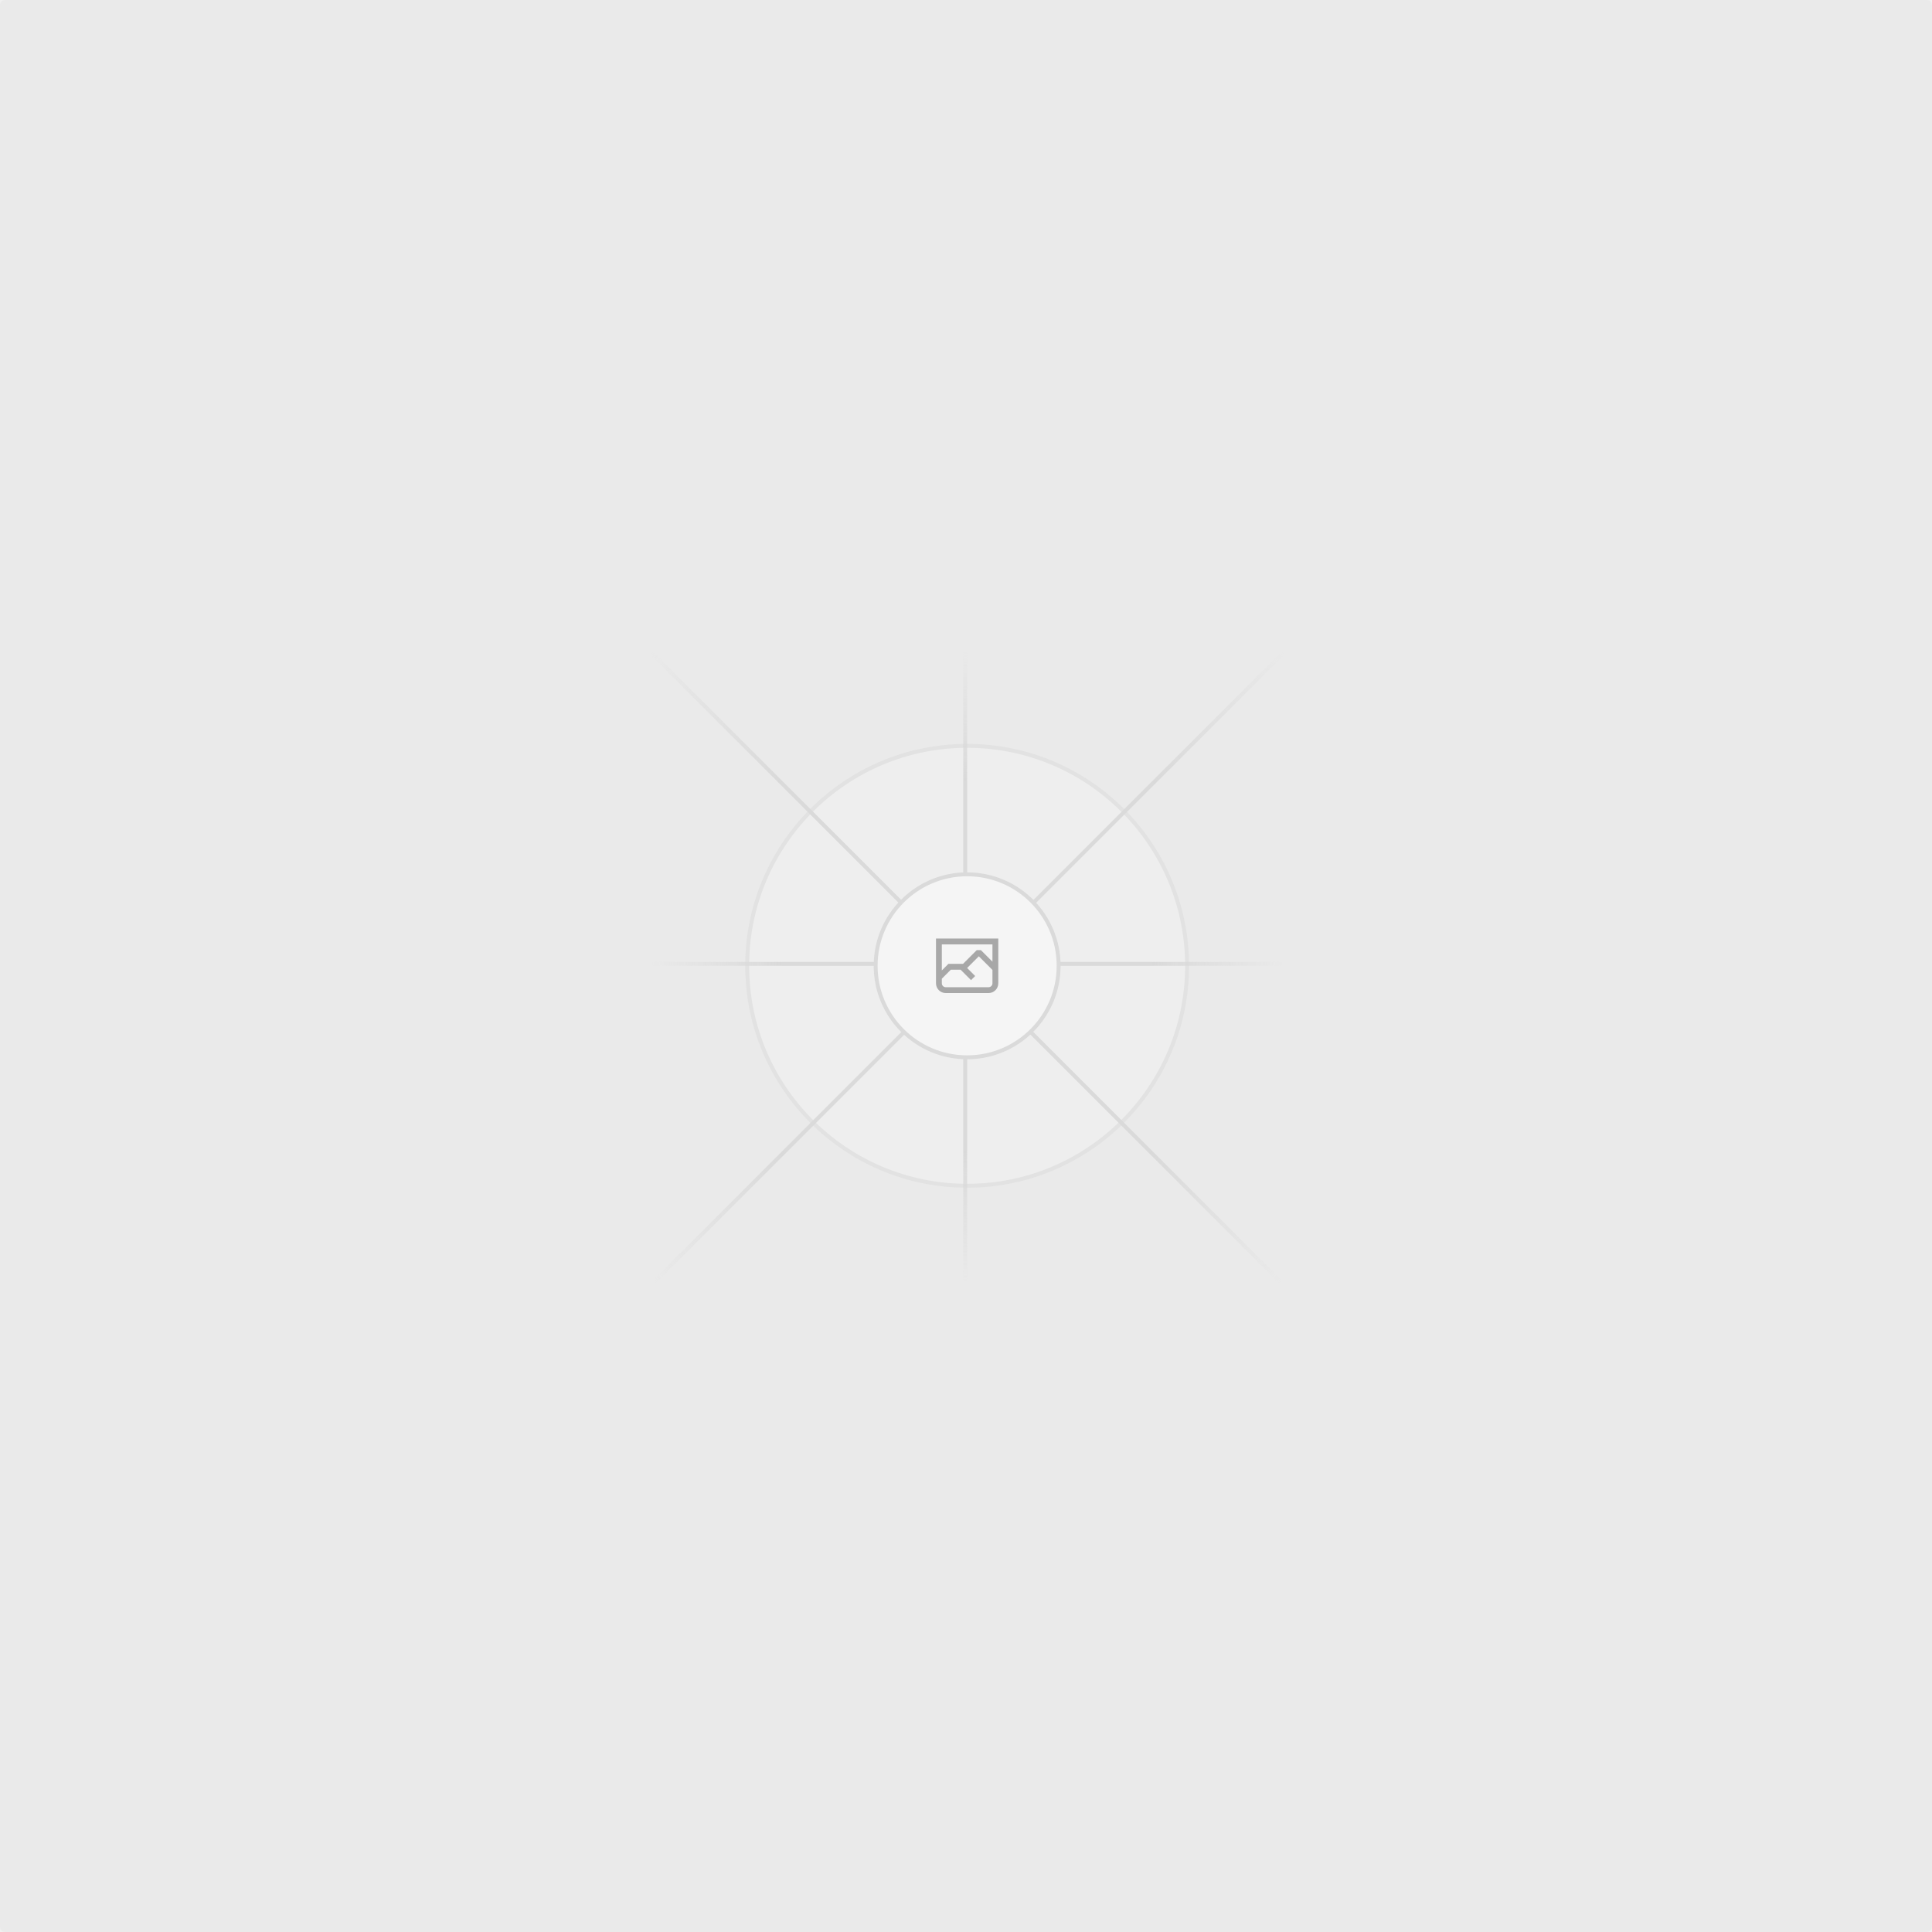
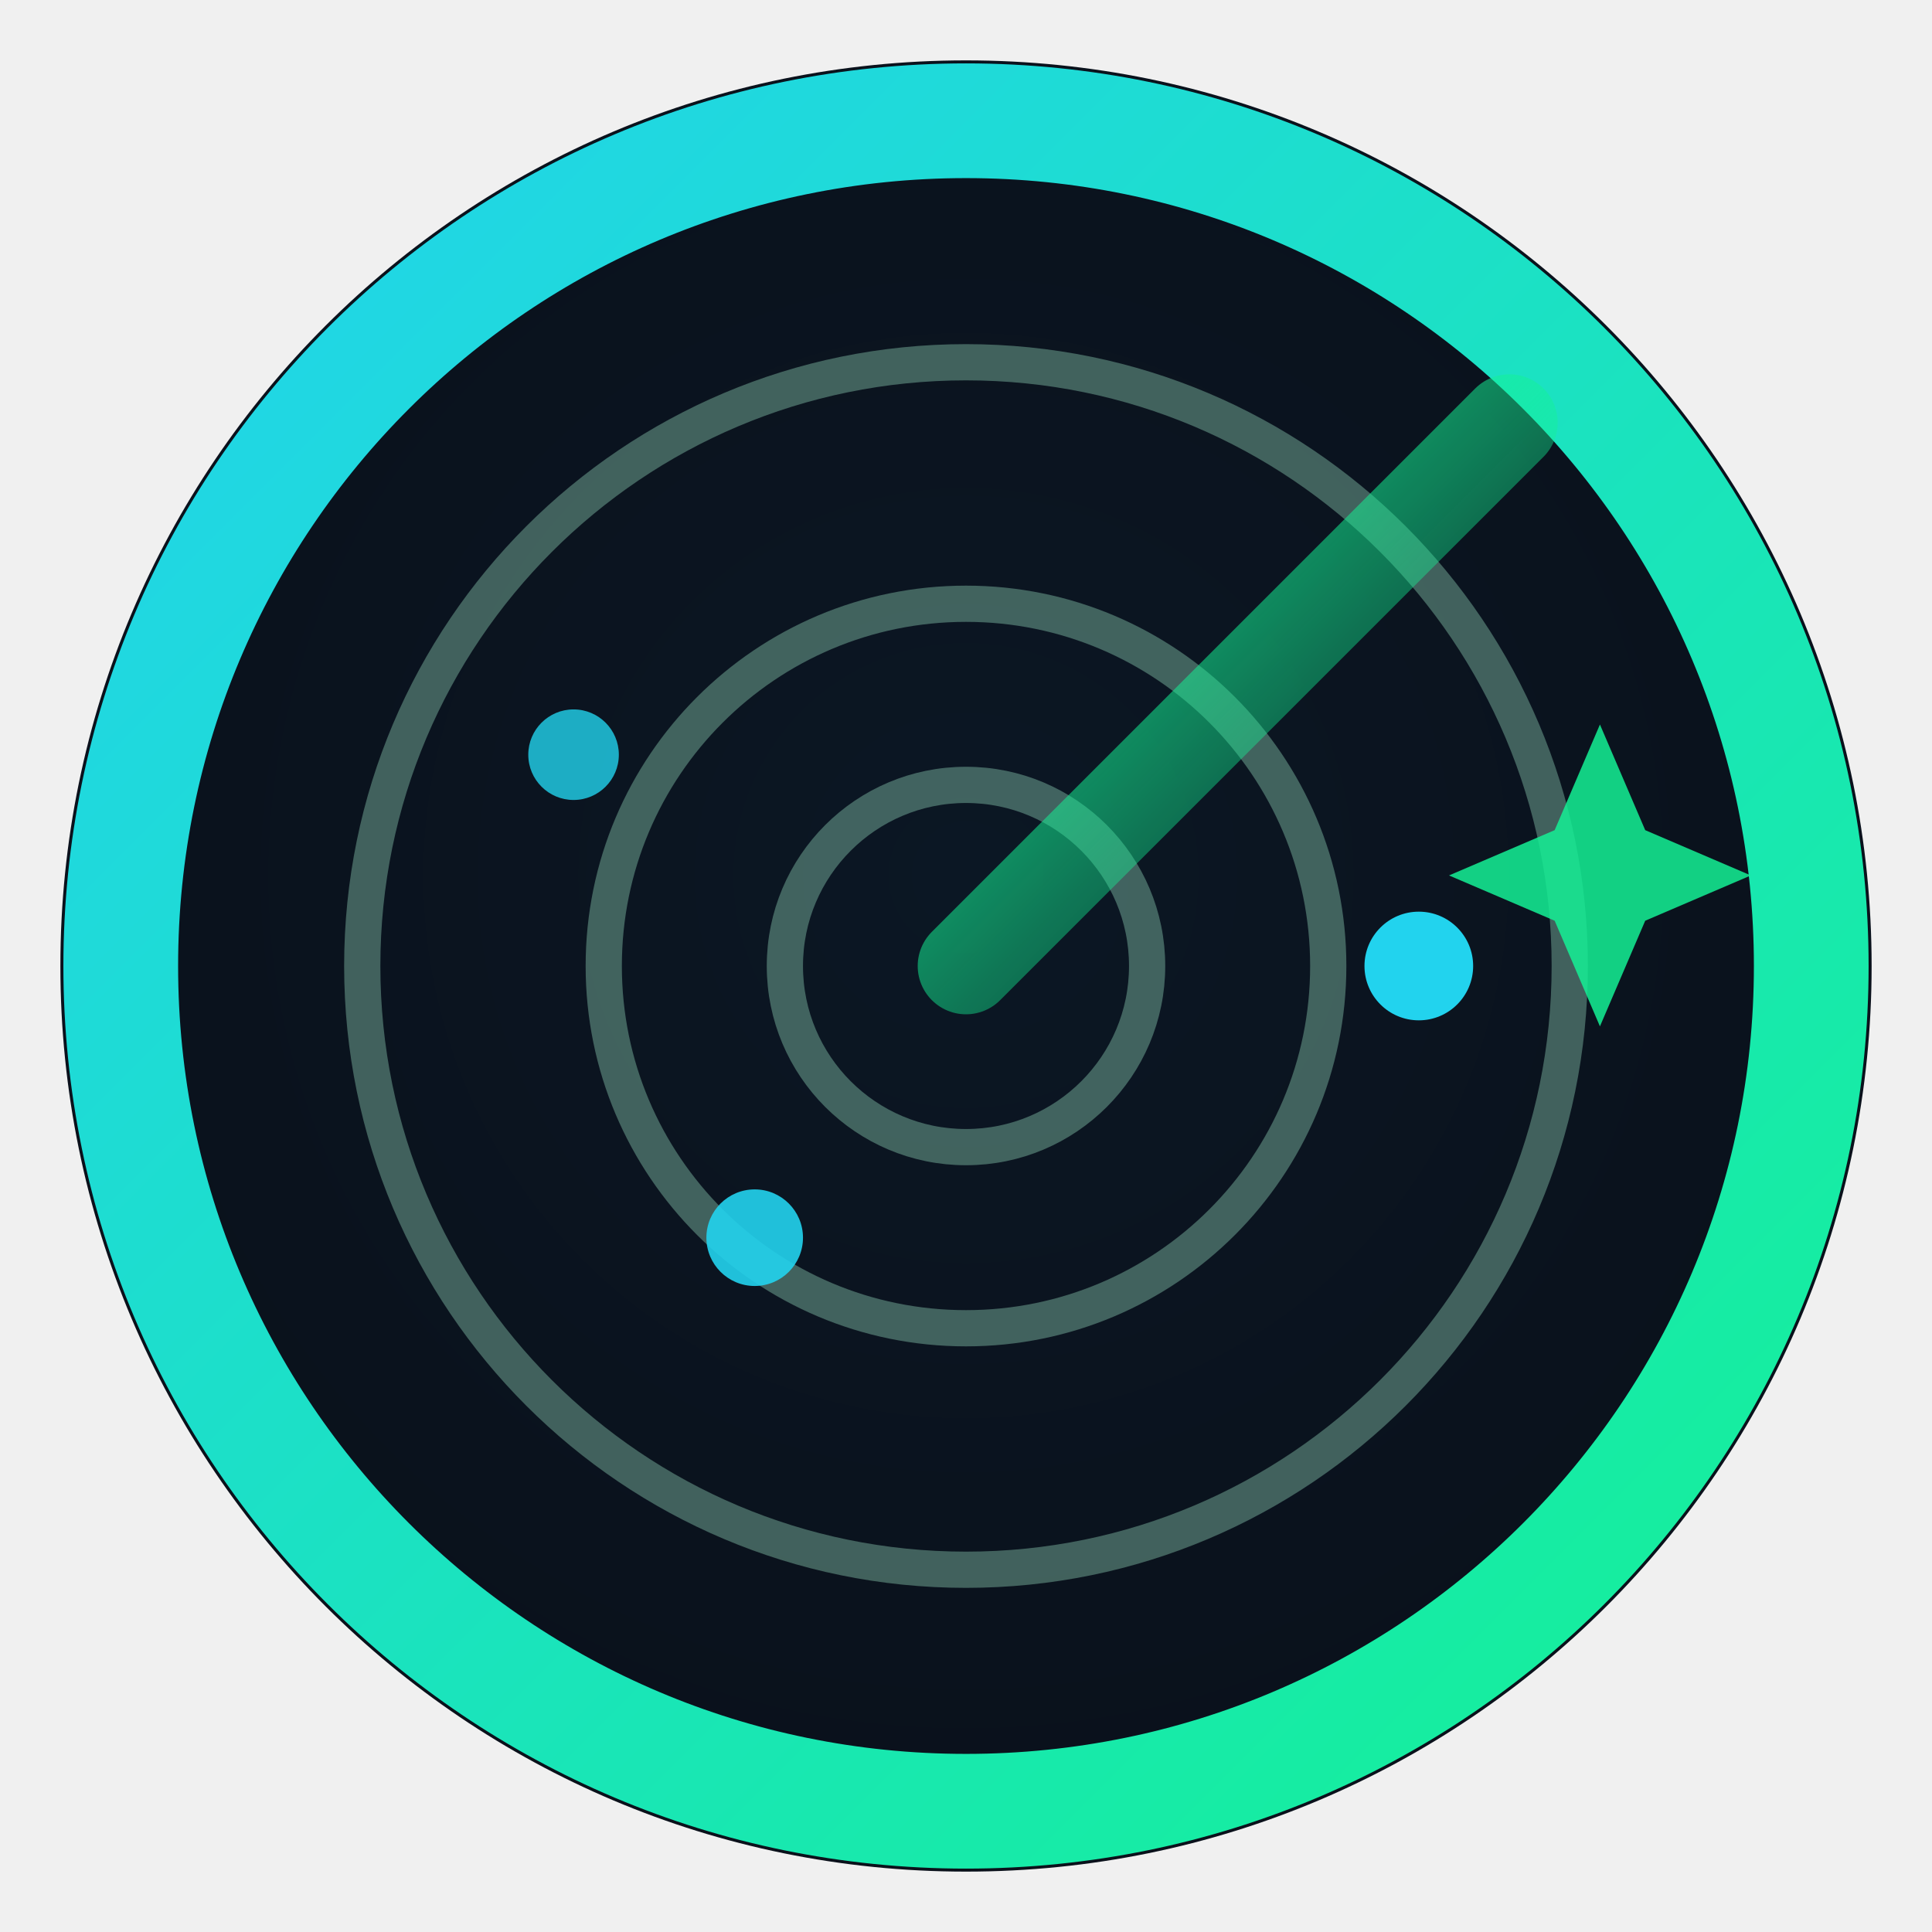
- <svg xmlns="http://www.w3.org/2000/svg" width="1200" height="1200" fill="none">
-   <rect width="1200" height="1200" fill="#EAEAEA" rx="3" />
-   <g opacity=".5">
-     <g opacity=".5">
-       <path fill="#FAFAFA" d="M600.709 736.5c-75.454 0-136.621-61.167-136.621-136.62 0-75.454 61.167-136.621 136.621-136.621 75.453 0 136.62 61.167 136.62 136.621 0 75.453-61.167 136.62-136.62 136.62Z" />
-       <path stroke="#C9C9C9" stroke-width="2.418" d="M600.709 736.5c-75.454 0-136.621-61.167-136.621-136.62 0-75.454 61.167-136.621 136.621-136.621 75.453 0 136.62 61.167 136.62 136.621 0 75.453-61.167 136.62-136.62 136.62Z" />
-     </g>
-     <path stroke="url(#a)" stroke-width="2.418" d="M0-1.209h553.581" transform="scale(1 -1) rotate(45 1163.11 91.165)" />
-     <path stroke="url(#b)" stroke-width="2.418" d="M404.846 598.671h391.726" />
-     <path stroke="url(#c)" stroke-width="2.418" d="M599.5 795.742V404.017" />
-     <path stroke="url(#d)" stroke-width="2.418" d="m795.717 796.597-391.441-391.44" />
-     <path fill="#fff" d="M600.709 656.704c-31.384 0-56.825-25.441-56.825-56.824 0-31.384 25.441-56.825 56.825-56.825 31.383 0 56.824 25.441 56.824 56.825 0 31.383-25.441 56.824-56.824 56.824Z" />
-     <g clip-path="url(#e)">
-       <path fill="#666" fill-rule="evenodd" d="M616.426 586.58h-31.434v16.176l3.553-3.554.531-.531h9.068l.074-.074 8.463-8.463h2.565l7.18 7.181V586.58Zm-15.715 14.654 3.698 3.699 1.283 1.282-2.565 2.565-1.282-1.283-5.2-5.199h-6.066l-5.514 5.514-.073.073v2.876a2.418 2.418 0 0 0 2.418 2.418h26.598a2.418 2.418 0 0 0 2.418-2.418v-8.317l-8.463-8.463-7.181 7.181-.071.072Zm-19.347 5.442v4.085a6.045 6.045 0 0 0 6.046 6.045h26.598a6.044 6.044 0 0 0 6.045-6.045v-7.108l1.356-1.355-1.282-1.283-.074-.073v-17.989h-38.689v23.43l-.146.146.146.147Z" clip-rule="evenodd" />
-     </g>
-     <path stroke="#C9C9C9" stroke-width="2.418" d="M600.709 656.704c-31.384 0-56.825-25.441-56.825-56.824 0-31.384 25.441-56.825 56.825-56.825 31.383 0 56.824 25.441 56.824 56.825 0 31.383-25.441 56.824-56.824 56.824Z" />
+ <svg xmlns="http://www.w3.org/2000/svg" width="256" height="256" viewBox="0 0 64 64" role="img" aria-labelledby="title desc">
+   <defs>
+     <radialGradient id="bg" cx="50%" cy="45%" r="60%">
+       <stop offset="0%" stop-color="#0b1724" />
+       <stop offset="100%" stop-color="#0a101a" />
+     </radialGradient>
+     <linearGradient id="ring" x1="0" y1="0" x2="1" y2="1">
+       <stop offset="0%" stop-color="#22d3ee" />
+       <stop offset="100%" stop-color="#14f195" />
+     </linearGradient>
+     <linearGradient id="sweep" x1="0" y1="0" x2="1" y2="1">
+       <stop offset="0%" stop-color="#14f195" stop-opacity="0.95" />
+       <stop offset="100%" stop-color="#14f195" stop-opacity="0" />
+     </linearGradient>
+   </defs>
+   <circle cx="32" cy="32" r="30" fill="url(#bg)" />
+   <circle cx="32" cy="32" r="28" fill="none" stroke="url(#ring)" stroke-width="3.8" />
+   <g stroke="#A7F3D0" stroke-opacity="0.35" fill="none">
+     <circle cx="32" cy="32" r="20" stroke-width="1.2" />
+     <circle cx="32" cy="32" r="12" stroke-width="1.2" />
+     <circle cx="32" cy="32" r="6" stroke-width="1.2" />
  </g>
-   <defs>
-     <linearGradient id="a" x1="554.061" x2="-.48" y1=".083" y2=".087" gradientUnits="userSpaceOnUse">
-       <stop stop-color="#C9C9C9" stop-opacity="0" />
-       <stop offset=".208" stop-color="#C9C9C9" />
-       <stop offset=".792" stop-color="#C9C9C9" />
-       <stop offset="1" stop-color="#C9C9C9" stop-opacity="0" />
-     </linearGradient>
-     <linearGradient id="b" x1="796.912" x2="404.507" y1="599.963" y2="599.965" gradientUnits="userSpaceOnUse">
-       <stop stop-color="#C9C9C9" stop-opacity="0" />
-       <stop offset=".208" stop-color="#C9C9C9" />
-       <stop offset=".792" stop-color="#C9C9C9" />
-       <stop offset="1" stop-color="#C9C9C9" stop-opacity="0" />
-     </linearGradient>
-     <linearGradient id="c" x1="600.792" x2="600.794" y1="403.677" y2="796.082" gradientUnits="userSpaceOnUse">
-       <stop stop-color="#C9C9C9" stop-opacity="0" />
-       <stop offset=".208" stop-color="#C9C9C9" />
-       <stop offset=".792" stop-color="#C9C9C9" />
-       <stop offset="1" stop-color="#C9C9C9" stop-opacity="0" />
-     </linearGradient>
-     <linearGradient id="d" x1="404.85" x2="796.972" y1="403.903" y2="796.02" gradientUnits="userSpaceOnUse">
-       <stop stop-color="#C9C9C9" stop-opacity="0" />
-       <stop offset=".208" stop-color="#C9C9C9" />
-       <stop offset=".792" stop-color="#C9C9C9" />
-       <stop offset="1" stop-color="#C9C9C9" stop-opacity="0" />
-     </linearGradient>
-     <clipPath id="e">
-       <path fill="#fff" d="M581.364 580.535h38.689v38.689h-38.689z" />
-     </clipPath>
-   </defs>
+   <line x1="32" y1="32" x2="50" y2="14" stroke="url(#sweep)" stroke-width="3.2" stroke-linecap="round" />
+   <g fill="#22d3ee">
+     <circle cx="47" cy="32" r="1.8" />
+     <circle cx="25" cy="41" r="1.6" opacity="0.9" />
+     <circle cx="19" cy="25" r="1.5" opacity="0.8" />
+   </g>
+   <g fill="#14f195">
+     <path d="M53 24 l1.5 3.5 3.5 1.5 -3.5 1.5 -1.5 3.5 -1.5-3.5 -3.5-1.5 3.5-1.5z" opacity="0.85" />
+   </g>
</svg>
